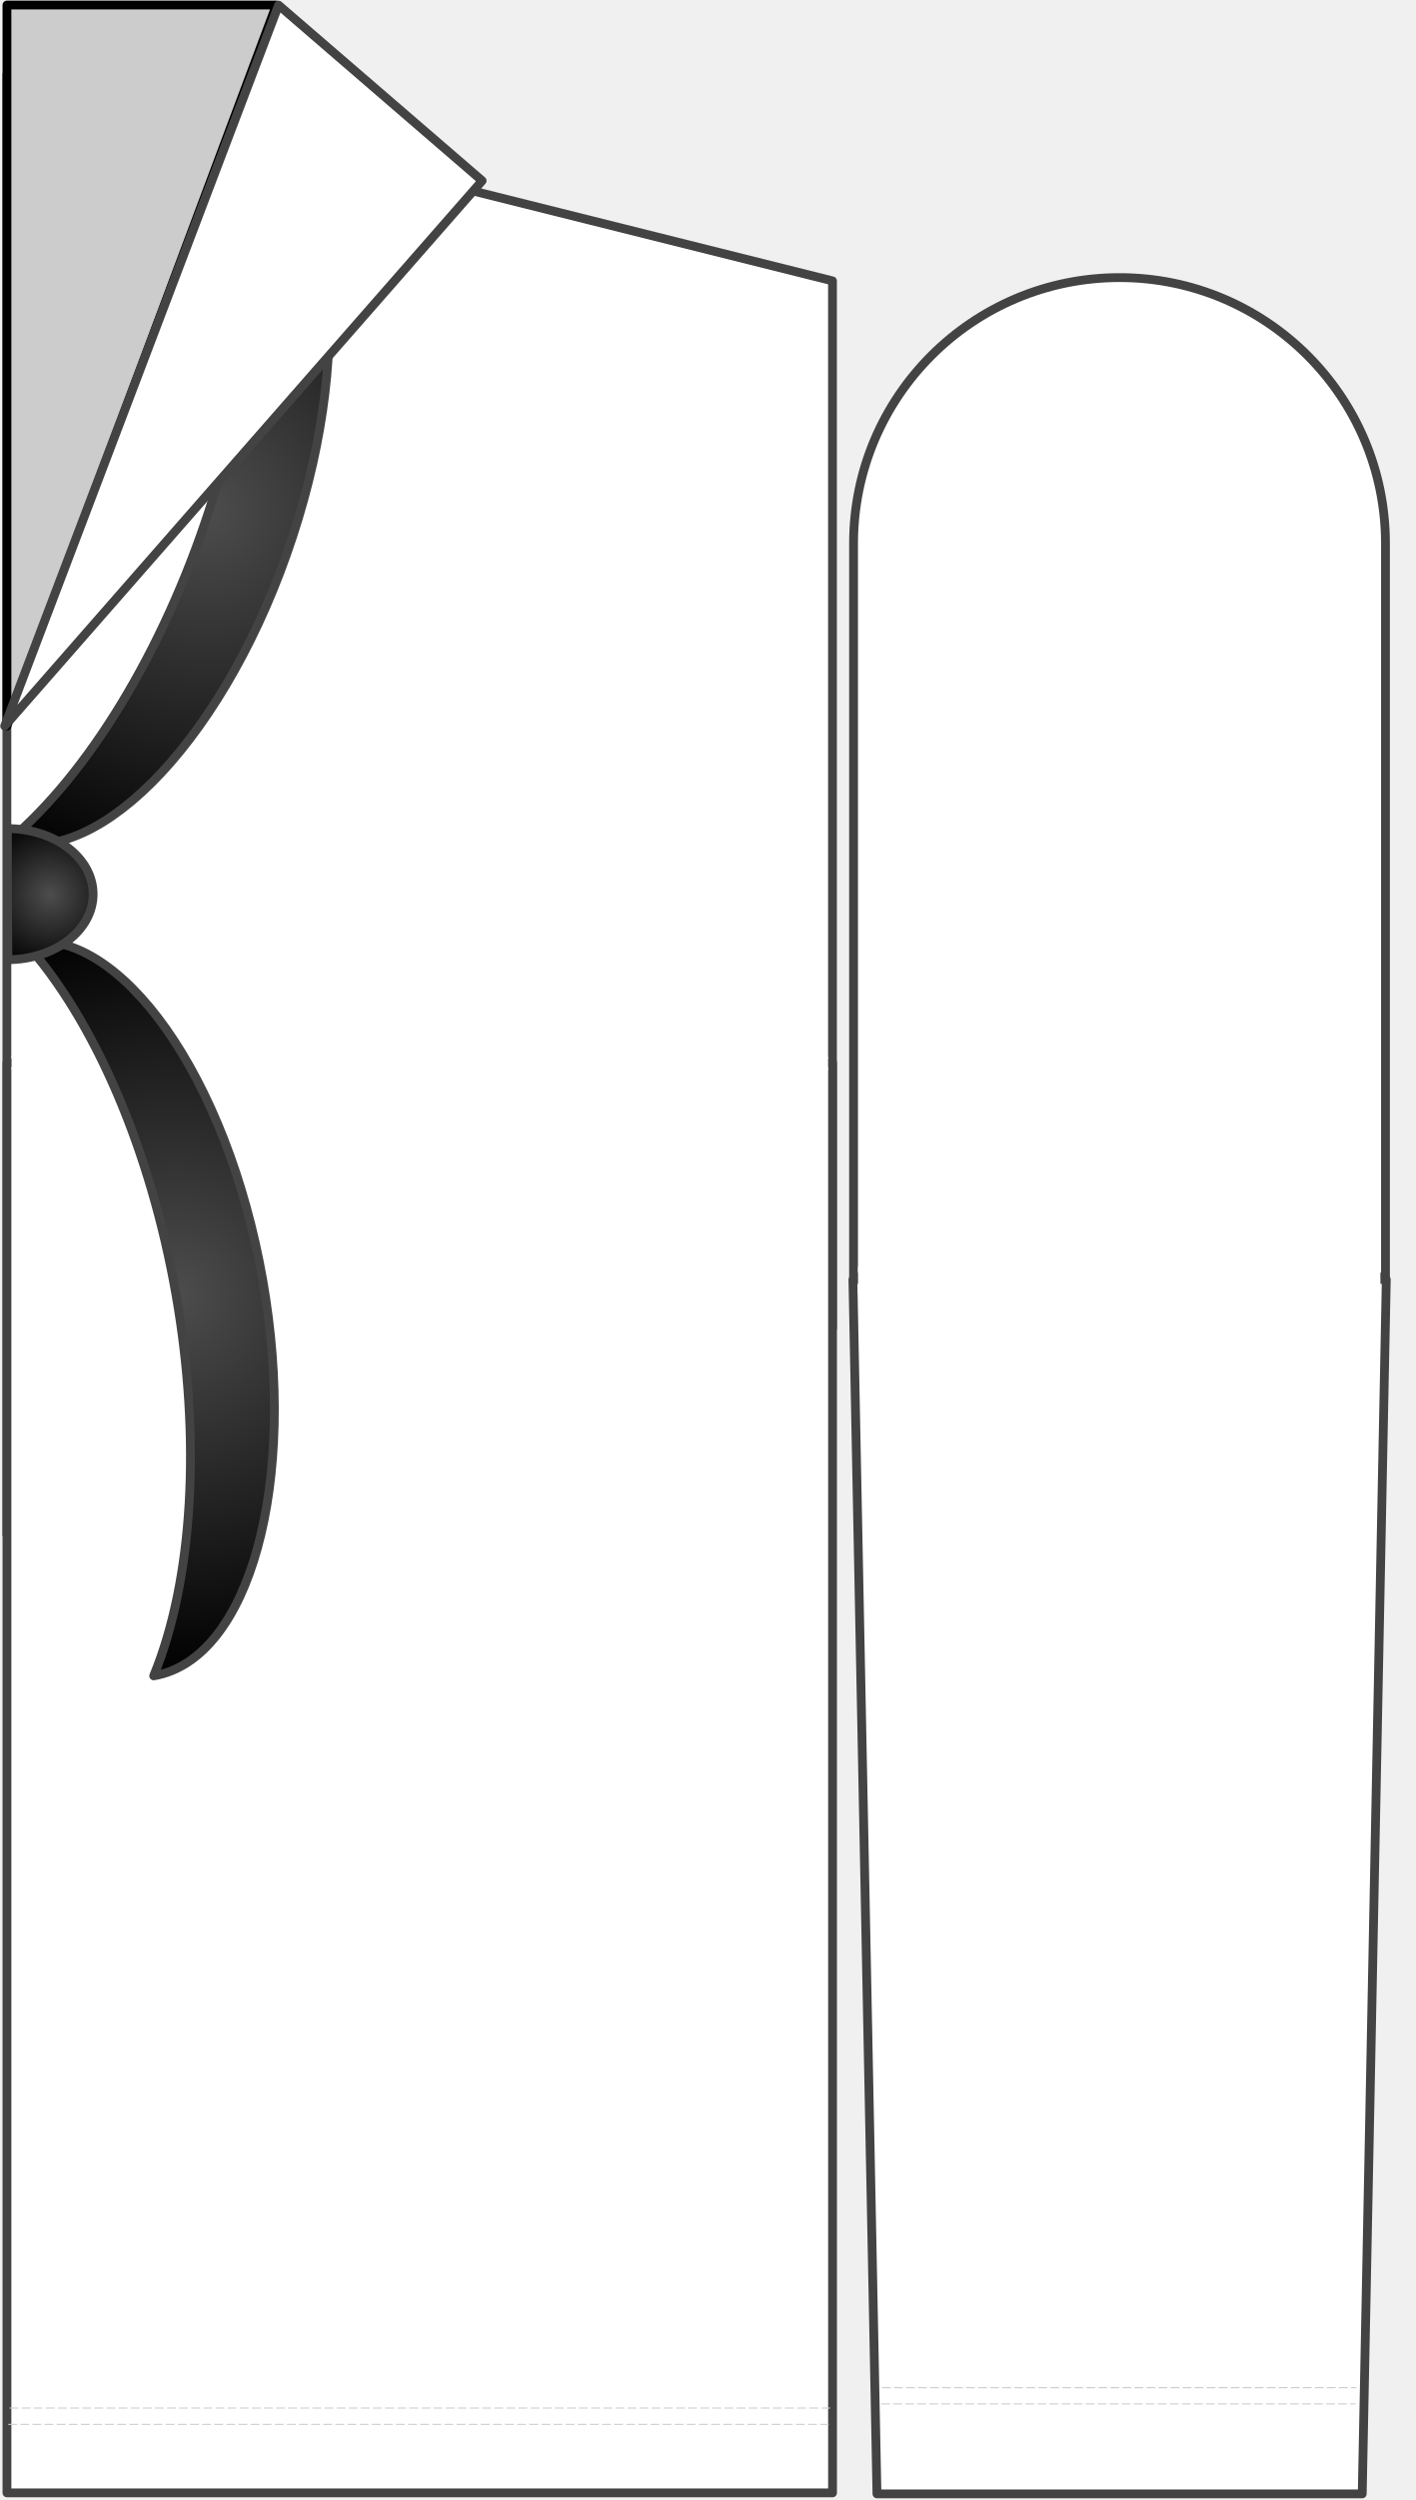
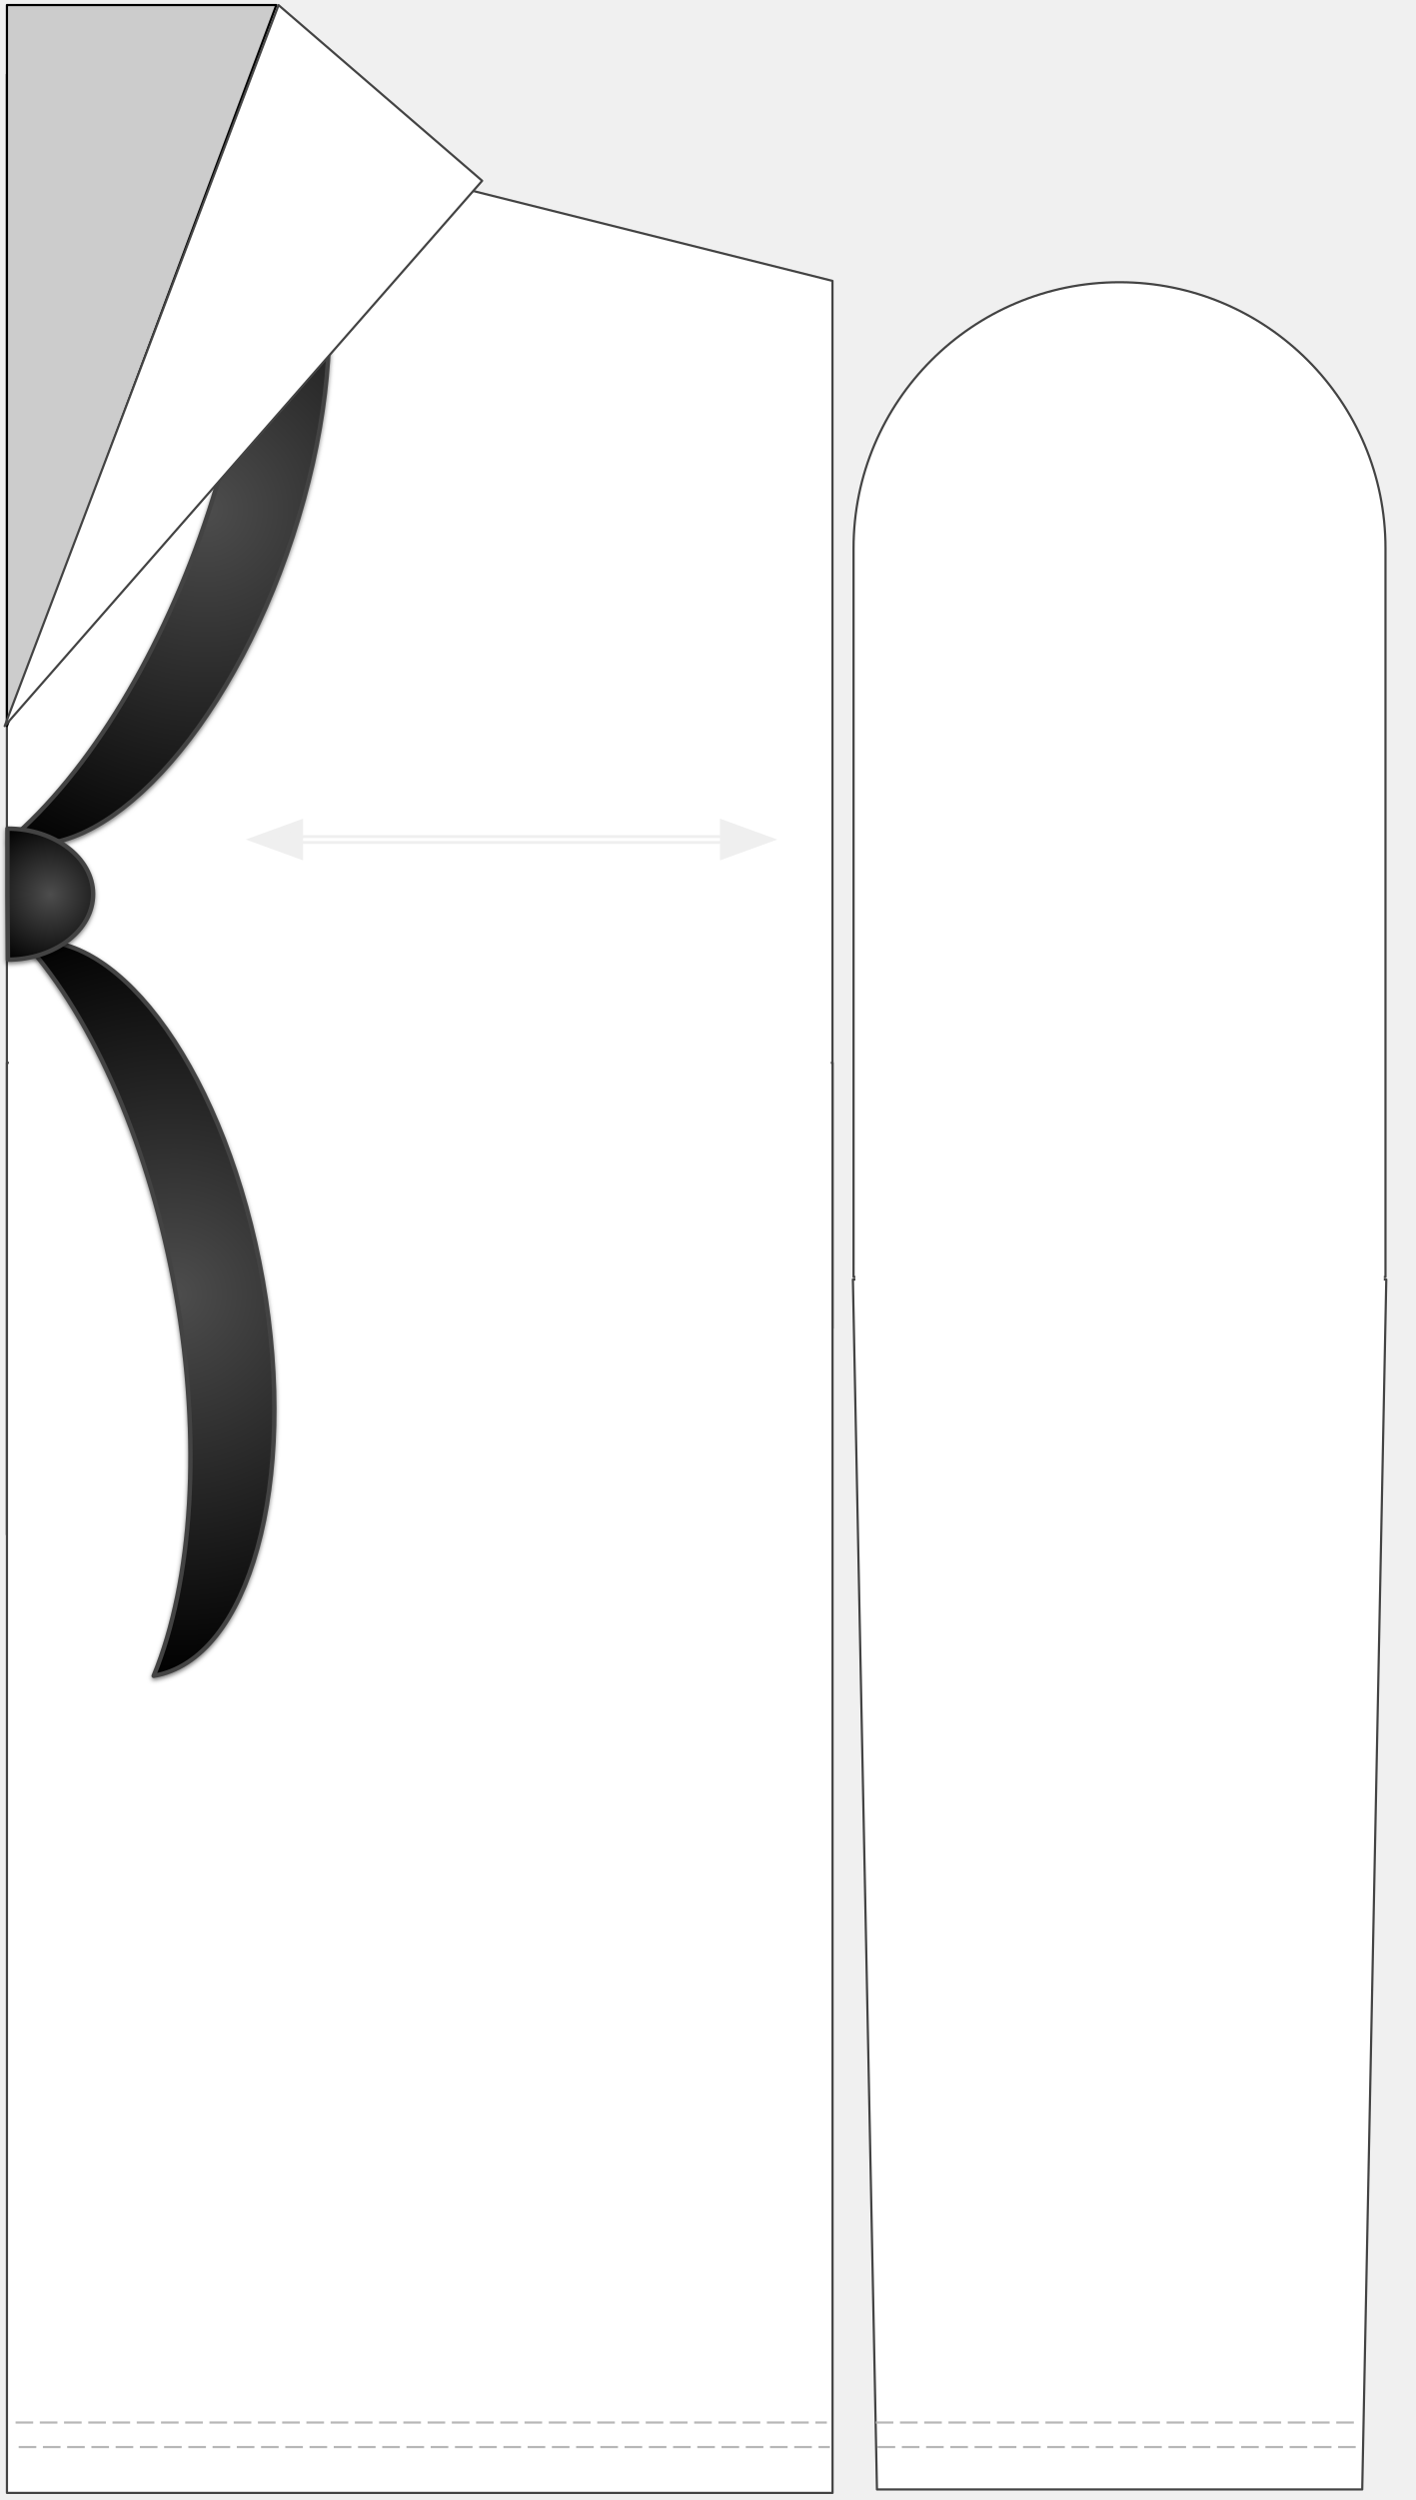
- <svg xmlns="http://www.w3.org/2000/svg" fill="none" stroke-linecap="square" stroke-miterlimit="10" viewBox="0 0 1285.04 2267.72">
+ <svg xmlns="http://www.w3.org/2000/svg" xmlns:xlink="http://www.w3.org/1999/xlink" fill="none" stroke-linecap="square" stroke-miterlimit="10" viewBox="0 0 1285.04 2267.72">
  <clipPath id="a">
-     <path d="M0 0h1285.04v2267.72H0z" />
+     <path d="M0 0h1285.04v2267.717H0z" />
  </clipPath>
  <g clip-path="url(#a)">
-     <path fill="none" d="M0 0h1285.04v2267.72H0z" />
-     <path fill="#fff" fill-rule="evenodd" d="m1258.37 1161.08-21.84 1101.99H796.05l-21.84-1101.99z" />
-     <path stroke="#434343" stroke-linecap="butt" stroke-linejoin="round" stroke-width="8" d="m1258.37 1161.08-21.84 1101.99H796.05l-21.84-1101.99z" />
-     <path fill="none" d="M223.13 761.59h478.24" />
-     <path stroke="#ccc" stroke-linecap="butt" stroke-linejoin="round" stroke-width="4" d="M223.13 757.59h478.24M223.13 765.59h478.24" />
-     <path fill="none" d="m19.63 613.08 402.8-460.72" />
-     <path stroke="#b7b7b7" stroke-dasharray="8.0,3.0" stroke-linecap="butt" stroke-linejoin="round" d="m19.63 613.08 402.8-460.72" />
-     <path fill="none" d="M214.95 748.13a7 7 0 0 1 7.01-7h483.18a7 7 0 0 1 7.01 7v28.03a7 7 0 0 1-7 7H221.95a7 7 0 0 1-7-7z" />
-     <path stroke="#ccc" stroke-dasharray="8.0,3.0" stroke-linecap="butt" stroke-linejoin="round" d="M214.95 748.13a7 7 0 0 1 7.01-7h483.18a7 7 0 0 1 7.01 7v28.03a7 7 0 0 1-7 7H221.95a7 7 0 0 1-7-7z" />
-     <path fill="#fff" fill-rule="evenodd" d="M1016.22 251.92A241.4 241.4 0 0 0 774.8 493.33v665.52h482.84V493.32c0-133.33-108.09-241.41-241.42-241.41" />
-     <path stroke="#434343" stroke-linecap="butt" stroke-linejoin="round" stroke-width="8" d="M1016.22 251.92A241.4 241.4 0 0 0 774.8 493.33v665.52h482.84V493.32c0-133.33-108.09-241.41-241.42-241.41z" />
-     <path fill="none" d="m778.88 1161.43 474.15-1.2" />
-     <path stroke="#fff" stroke-linecap="butt" stroke-linejoin="round" stroke-width="24" d="m778.88 1161.43 474.15-1.2" />
-     <path fill="#fff" fill-rule="evenodd" d="m6.25 67.52 749.42 187.35v950.4L6.25 1392.62z" />
-     <path stroke="#434343" stroke-linecap="butt" stroke-linejoin="round" stroke-width="8" d="m6.25 67.52 749.42 187.35v950.4L6.25 1392.62z" />
-     <path fill="#fff" fill-rule="evenodd" d="M6.3 964.46h749.42v1297.7H6.31z" />
-     <path stroke="#434343" stroke-linecap="butt" stroke-linejoin="round" stroke-width="8" d="M6.3 964.46h749.42v1297.7H6.31V964.47z" />
-     <path fill="#ccc" fill-rule="evenodd" d="M6.3 4.55v654.33L250.85 4.55z" />
-     <path stroke="#000" stroke-linecap="butt" stroke-linejoin="round" stroke-width="8" d="M6.3 4.55v654.33L250.85 4.55z" />
+     <path d="M0 0h1285.04v2267.717H0z" />
+     <path fill="#fff" fill-rule="evenodd" d="m1258.37 1161.076-21.84 1097.984H796.053l-21.84-1097.984z" />
+     <path stroke="#434343" stroke-linecap="butt" stroke-linejoin="round" stroke-width="2" d="m1258.37 1161.076-21.84 1097.984H796.053l-21.84-1097.984z" />
+     <path d="M223.133 761.586h478.236" />
+     <path stroke="#ccc" stroke-linecap="butt" stroke-linejoin="round" stroke-width=".667" d="M223.133 760.92h478.236m-478.236 1.333h478.236" />
+     <path d="M19.627 613.084 422.43 152.36" />
+     <path stroke="#b7b7b7" stroke-dasharray="16.0,6.0" stroke-linecap="butt" stroke-linejoin="round" stroke-width="2" d="M19.627 613.084 422.43 152.36" />
+     <path d="M214.953 748.129a7.01 7.01 0 0 1 7.008-7.008h483.18a7.01 7.01 0 0 1 7.009 7.008v28.03a7.01 7.01 0 0 1-7.008 7.009H221.96a7.01 7.01 0 0 1-7.008-7.008z" />
+     <path stroke="#ccc" stroke-dasharray="16.0,6.0" stroke-linecap="butt" stroke-linejoin="round" stroke-width="2" d="M214.953 748.129a7.01 7.01 0 0 1 7.008-7.008h483.18a7.01 7.01 0 0 1 7.009 7.008v28.03a7.01 7.01 0 0 1-7.008 7.009H221.96a7.01 7.01 0 0 1-7.008-7.008z" />
+     <path fill="#fff" fill-rule="evenodd" d="M1016.22 256.113A241.417 241.417 0 0 0 774.803 497.53v661.323q0 .003.004.004l482.83-.004a.004.004 0 0 0 .005-.004l-.004-661.319c0-133.33-108.086-241.417-241.418-241.417" />
+     <path stroke="#434343" stroke-linecap="butt" stroke-linejoin="round" stroke-width="2" d="M1016.22 256.113A241.417 241.417 0 0 0 774.803 497.53v661.323q0 .003.004.004l482.83-.004a.004.004 0 0 0 .005-.004l-.004-661.319c0-133.33-108.086-241.417-241.418-241.417z" />
+     <path d="m776.465 1160.05 479.653-1.198" />
+     <path stroke="#fff" stroke-linecap="butt" stroke-linejoin="round" stroke-width="24" d="m776.465 1160.05 479.653-1.198" />
+     <path fill="#fff" fill-rule="evenodd" d="m6.25 67.519 749.417 187.354v950.394L6.249 1392.62z" />
+     <path stroke="#434343" stroke-linecap="butt" stroke-linejoin="round" stroke-width="2" d="m6.25 67.519 749.417 187.354v950.394L6.249 1392.62z" />
+     <path fill="#fff" fill-rule="evenodd" d="M6.306 964.465h749.417v1297.7H6.306zq0-.006.006-.006z" />
+     <path stroke="#434343" stroke-linecap="butt" stroke-linejoin="round" stroke-width="2" d="M6.306 964.465h749.417v1297.7H6.306v-1297.7q0-.006.006-.006z" />
+     <path fill="#ccc" fill-rule="evenodd" d="M6.306 4.547v654.33L250.84 4.548z" />
+     <path stroke="#000" stroke-linecap="butt" stroke-linejoin="round" stroke-width="2" d="M6.306 4.547v654.33L250.84 4.548z" />
+     <g filter="url(#b)">
+       <use xlink:href="#c" transform="translate(0 2)" />
+     </g>
    <defs>
-       <radialGradient id="b" cx="-16.38" cy="-20.3" r="18.29" fx="-16.38" fy="-20.3" gradientTransform="scale(-19.1139)rotate(16.93)" gradientUnits="userSpaceOnUse" spreadMethod="pad">
-         <stop offset="0" stop-color="#4d4d4d" />
-         <stop offset="1" />
-       </radialGradient>
+       <filter id="b" filterUnits="userSpaceOnUse">
+         <feGaussianBlur in="SourceAlpha" result="blur" stdDeviation="2" />
+         <feComponentTransfer color-interpolation-filters="sRGB" in="blur">
+           <feFuncR slope="0" type="linear" />
+           <feFuncG slope="0" type="linear" />
+           <feFuncB slope="0" type="linear" />
+           <feFuncA slope=".5" type="linear" />
+         </feComponentTransfer>
+       </filter>
    </defs>
-     <path fill="url(#b)" fill-rule="evenodd" d="M219.26 117.5c84 25.57 104.82 190.8 46.5 369.03S92.08 788.53 8.08 762.95c72.8-61.61 140.09-172.6 181.63-299.57 41.55-126.98 52.5-255.12 29.55-345.88" />
-     <path stroke="#434343" stroke-linecap="butt" stroke-linejoin="round" stroke-width="8" d="M219.26 117.5c84 25.57 104.82 190.8 46.5 369.03S92.08 788.53 8.08 762.95c72.8-61.61 140.09-172.6 181.63-299.57 41.55-126.98 52.5-255.12 29.55-345.88z" />
-     <path fill="#000" fill-rule="evenodd" d="M6.98 803.41c6.71.02 12.13 3.6 12.11 8-.01 4.38-5.46 7.94-12.17 7.94v-7.97z" />
-     <path stroke="#434343" stroke-linecap="butt" stroke-linejoin="round" stroke-width="8" d="M6.98 803.41c6.71.02 12.13 3.6 12.11 8-.01 4.38-5.46 7.94-12.17 7.94v-7.97z" />
-     <path fill="#fff" fill-rule="evenodd" d="M437.66 164.03 4.25 658.87 252.85 4.63z" />
-     <path stroke="#434343" stroke-linecap="butt" stroke-linejoin="round" stroke-width="8" d="M437.66 164.03 4.25 658.87 252.85 4.63z" />
-     <path fill="none" d="m10.48 964.26 741.2.85" />
-     <path stroke="#fff" stroke-linecap="butt" stroke-linejoin="round" stroke-width="12" d="m10.48 964.26 741.2.85" />
+     <g id="c">
+       <defs>
+         <radialGradient id="d" cx="-16.375" cy="-20.302" r="18.285" fx="-16.375" fy="-20.302" gradientTransform="rotate(-163.07)scale(19.1139)" gradientUnits="userSpaceOnUse" spreadMethod="pad">
+           <stop offset="0" stop-color="#4d4d4d" />
+           <stop offset="1" />
+         </radialGradient>
+       </defs>
+       <path fill="url(#d)" fill-rule="evenodd" d="M219.257 117.503c84 25.57 104.82 190.788 46.504 369.023S92.075 788.522 8.076 762.952c72.799-61.612 140.093-172.6 181.637-299.575s52.49-255.116 29.544-345.874" />
+       <path fill-rule="evenodd" stroke="#434343" stroke-linecap="butt" stroke-linejoin="round" stroke-width="4" d="M219.257 117.503c84 25.57 104.82 190.788 46.504 369.023S92.075 788.522 8.076 762.952c72.799-61.612 140.093-172.6 181.637-299.575s52.49-255.116 29.544-345.874z" />
+     </g>
+     <path fill="#000" fill-rule="evenodd" d="M6.98 803.412c6.712.023 12.13 3.596 12.112 7.989-.017 4.393-5.462 7.948-12.173 7.948v-7.968z" />
+     <path stroke="#434343" stroke-linecap="butt" stroke-linejoin="round" stroke-width="2" d="M6.98 803.412c6.712.023 12.13 3.596 12.112 7.989-.017 4.393-5.462 7.948-12.173 7.948v-7.968z" />
+     <path fill="#fff" fill-rule="evenodd" d="M437.664 164.032 4.247 658.867 252.845 4.63z" />
+     <path stroke="#434343" stroke-linecap="butt" stroke-linejoin="round" stroke-width="2" d="M437.664 164.032 4.247 658.867 252.845 4.63z" />
+     <path d="M8.05 965.113h746.11" />
+     <path stroke="#fff" stroke-linecap="butt" stroke-linejoin="round" stroke-width="8" d="M8.05 965.113h746.11" />
+     <g filter="url(#e)">
+       <use xlink:href="#f" transform="translate(0 2)" />
+     </g>
    <defs>
-       <radialGradient id="c" cx="1.98" cy="63.12" r="18.52" fx="1.98" fy="63.12" gradientTransform="scale(-18.77298 18.77298)rotate(9.47)" gradientUnits="userSpaceOnUse" spreadMethod="pad">
-         <stop offset="0" stop-color="#4d4d4d" />
-         <stop offset="1" />
-       </radialGradient>
+       <filter id="e" filterUnits="userSpaceOnUse">
+         <feGaussianBlur in="SourceAlpha" result="blur" stdDeviation="2" />
+         <feComponentTransfer color-interpolation-filters="sRGB" in="blur">
+           <feFuncR slope="0" type="linear" />
+           <feFuncG slope="0" type="linear" />
+           <feFuncB slope="0" type="linear" />
+           <feFuncA slope=".5" type="linear" />
+         </feComponentTransfer>
+       </filter>
    </defs>
-     <path fill="url(#c)" fill-rule="evenodd" d="M139.5 1520.76c86.99-14.51 131.31-175.3 99-359.15-32.33-183.85-129.05-321.12-216.04-306.62 63.4 70.32 114.25 188.78 137.27 319.75s15.53 259.17-20.23 346.02" />
-     <path stroke="#434343" stroke-linecap="butt" stroke-linejoin="round" stroke-width="8" d="M139.5 1520.76c86.99-14.51 131.31-175.3 99-359.15-32.33-183.85-129.05-321.12-216.04-306.62 63.4 70.32 114.25 188.78 137.27 319.75s15.53 259.17-20.23 346.02z" />
+     <g id="f">
+       <defs>
+         <radialGradient id="g" cx="1.979" cy="63.123" r="18.517" fx="1.979" fy="63.123" gradientTransform="scale(-18.77298 18.77298)rotate(9.468)" gradientUnits="userSpaceOnUse" spreadMethod="pad">
+           <stop offset="0" stop-color="#4d4d4d" />
+           <stop offset="1" />
+         </radialGradient>
+       </defs>
+       <path fill="url(#g)" fill-rule="evenodd" d="M139.499 1520.756c86.991-14.507 131.311-175.304 98.992-359.15S109.45 840.487 22.459 854.993c63.393 70.315 114.252 188.777 137.276 319.748 23.024 130.972 15.527 259.165-20.236 346.016" />
+       <path fill-rule="evenodd" stroke="#434343" stroke-linecap="butt" stroke-linejoin="round" stroke-width="4" d="M139.499 1520.756c86.991-14.507 131.311-175.304 98.992-359.15S109.45 840.487 22.459 854.993c63.393 70.315 114.252 188.777 137.276 319.748 23.024 130.972 15.527 259.165-20.236 346.016z" />
+     </g>
+     <g filter="url(#h)">
+       <use xlink:href="#i" transform="translate(0 2)" />
+     </g>
    <defs>
-       <radialGradient id="d" cx="-5.41" cy="96.25" r="8.43" fx="-5.41" fy="96.25" gradientTransform="scale(-8.43002 8.43002)" gradientUnits="userSpaceOnUse" spreadMethod="pad">
-         <stop offset="0" stop-color="#4d4d4d" />
-         <stop offset="1" />
-       </radialGradient>
+       <filter id="h" filterUnits="userSpaceOnUse">
+         <feGaussianBlur in="SourceAlpha" result="blur" stdDeviation="2" />
+         <feComponentTransfer color-interpolation-filters="sRGB" in="blur">
+           <feFuncR slope="0" type="linear" />
+           <feFuncG slope="0" type="linear" />
+           <feFuncB slope="0" type="linear" />
+           <feFuncA slope=".5" type="linear" />
+         </feComponentTransfer>
+       </filter>
    </defs>
-     <path fill="url(#d)" fill-rule="evenodd" d="M7.21 870.87c42.87-.2 77.45-26.87 77.32-59.65-.12-32.79-34.91-59.3-77.78-59.3v59.47z" />
-     <path stroke="#434343" stroke-linecap="butt" stroke-linejoin="round" stroke-width="8" d="M7.21 870.87c42.87-.2 77.45-26.87 77.32-59.65-.12-32.79-34.91-59.3-77.78-59.3v59.47z" />
-     <path fill="none" d="M7.48 2200h744.85" />
-     <path stroke="#ccc" stroke-dasharray="8.0,3.0" stroke-linecap="butt" stroke-linejoin="round" d="M7.48 2200h744.85" />
-     <path fill="none" d="M8.65 2185.16H753.5" />
-     <path stroke="#ccc" stroke-dasharray="8.0,3.0" stroke-linecap="butt" stroke-linejoin="round" d="M8.65 2185.16H753.5" />
-     <path fill="none" d="M800 2181.42h430.55" />
-     <path stroke="#ccc" stroke-dasharray="7.937,2.976" stroke-linecap="butt" stroke-linejoin="round" stroke-width=".99" d="M800 2181.42h430.55" />
-     <path fill="none" d="M800.68 2166.69h430.55" />
-     <path stroke="#ccc" stroke-dasharray="7.937,2.976" stroke-linecap="butt" stroke-linejoin="round" stroke-width=".99" d="M800.68 2166.69h430.55" />
+     <g id="i">
+       <defs>
+         <radialGradient id="j" cx="-5.414" cy="96.25" r="8.43" fx="-5.414" fy="96.25" gradientTransform="scale(-8.43002 8.43002)" gradientUnits="userSpaceOnUse" spreadMethod="pad">
+           <stop offset="0" stop-color="#4d4d4d" />
+           <stop offset="1" />
+         </radialGradient>
+       </defs>
+       <path fill="url(#j)" fill-rule="evenodd" d="M7.214 870.871c42.866-.194 77.445-26.875 77.318-59.656S49.62 751.911 6.753 751.911v59.48z" />
+       <path fill-rule="evenodd" stroke="#434343" stroke-linecap="butt" stroke-linejoin="round" stroke-width="4" d="M7.214 870.871c42.866-.194 77.445-26.875 77.318-59.656S49.62 751.911 6.753 751.911v59.48z" />
+     </g>
+     <path d="M16.95 2220.609h736.441" />
+     <path stroke="#b7b7b7" stroke-dasharray="16.0,6.0" stroke-linecap="butt" stroke-linejoin="round" stroke-width="2" d="M16.95 2220.609h736.441" />
+     <path d="M14.126 2198.328h736.441" />
+     <path stroke="#b7b7b7" stroke-dasharray="16.0,6.0" stroke-linecap="butt" stroke-linejoin="round" stroke-width="2" d="M14.126 2198.328h736.441" />
+     <path d="M796.63 2220.609H1236" />
+     <path stroke="#b7b7b7" stroke-dasharray="16.0,6.0" stroke-linecap="butt" stroke-linejoin="round" stroke-width="2" d="M796.63 2220.609H1236" />
+     <path d="M794.945 2198.328h439.37" />
+     <path stroke="#b7b7b7" stroke-dasharray="16.0,6.0" stroke-linecap="butt" stroke-linejoin="round" stroke-width="2" d="M794.945 2198.328h439.37" />
+     <path d="M223.062 761.818H705.55" />
+     <path stroke="#efefef" stroke-linecap="butt" stroke-linejoin="round" stroke-width="2.667" d="M271.062 759.151H657.55m-386.488 5.334H657.55" />
+     <path fill="#efefef" fill-rule="evenodd" stroke="#efefef" stroke-linecap="butt" stroke-width="8" d="m271.062 748.604-36.305 13.214 36.305 13.214zm386.488 26.428 36.305-13.214-36.305-13.214z" />
  </g>
</svg>
